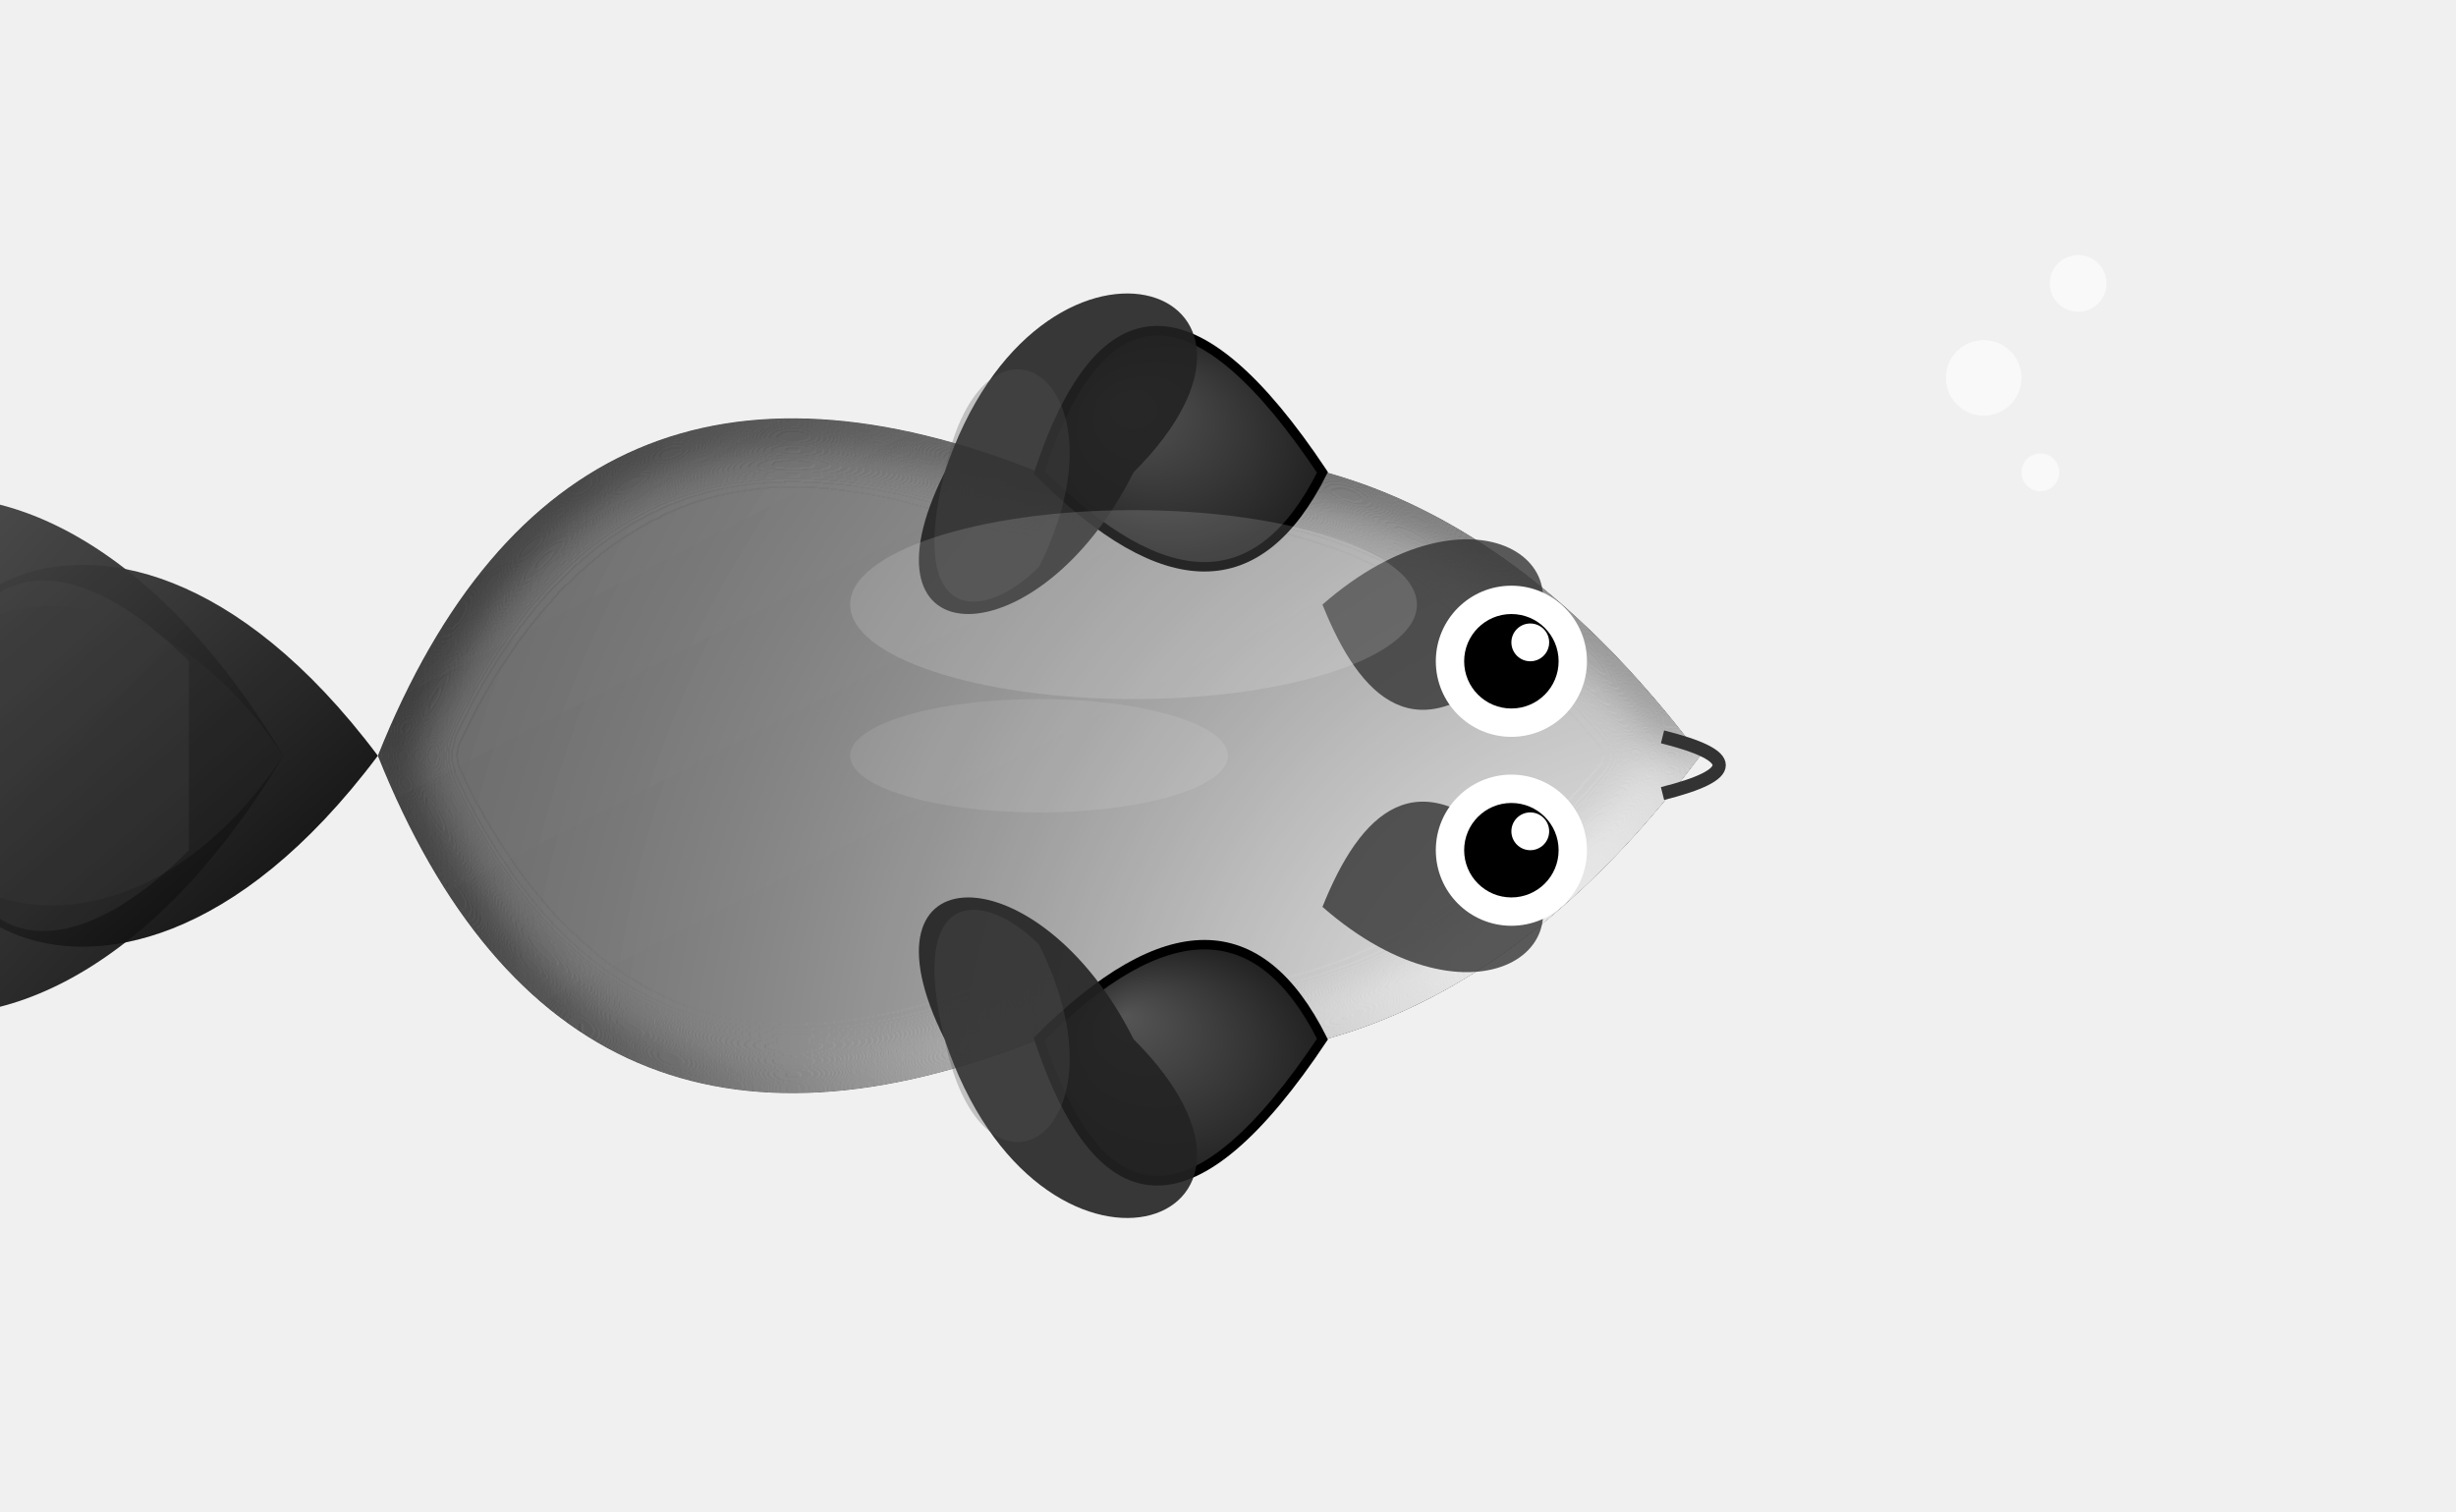
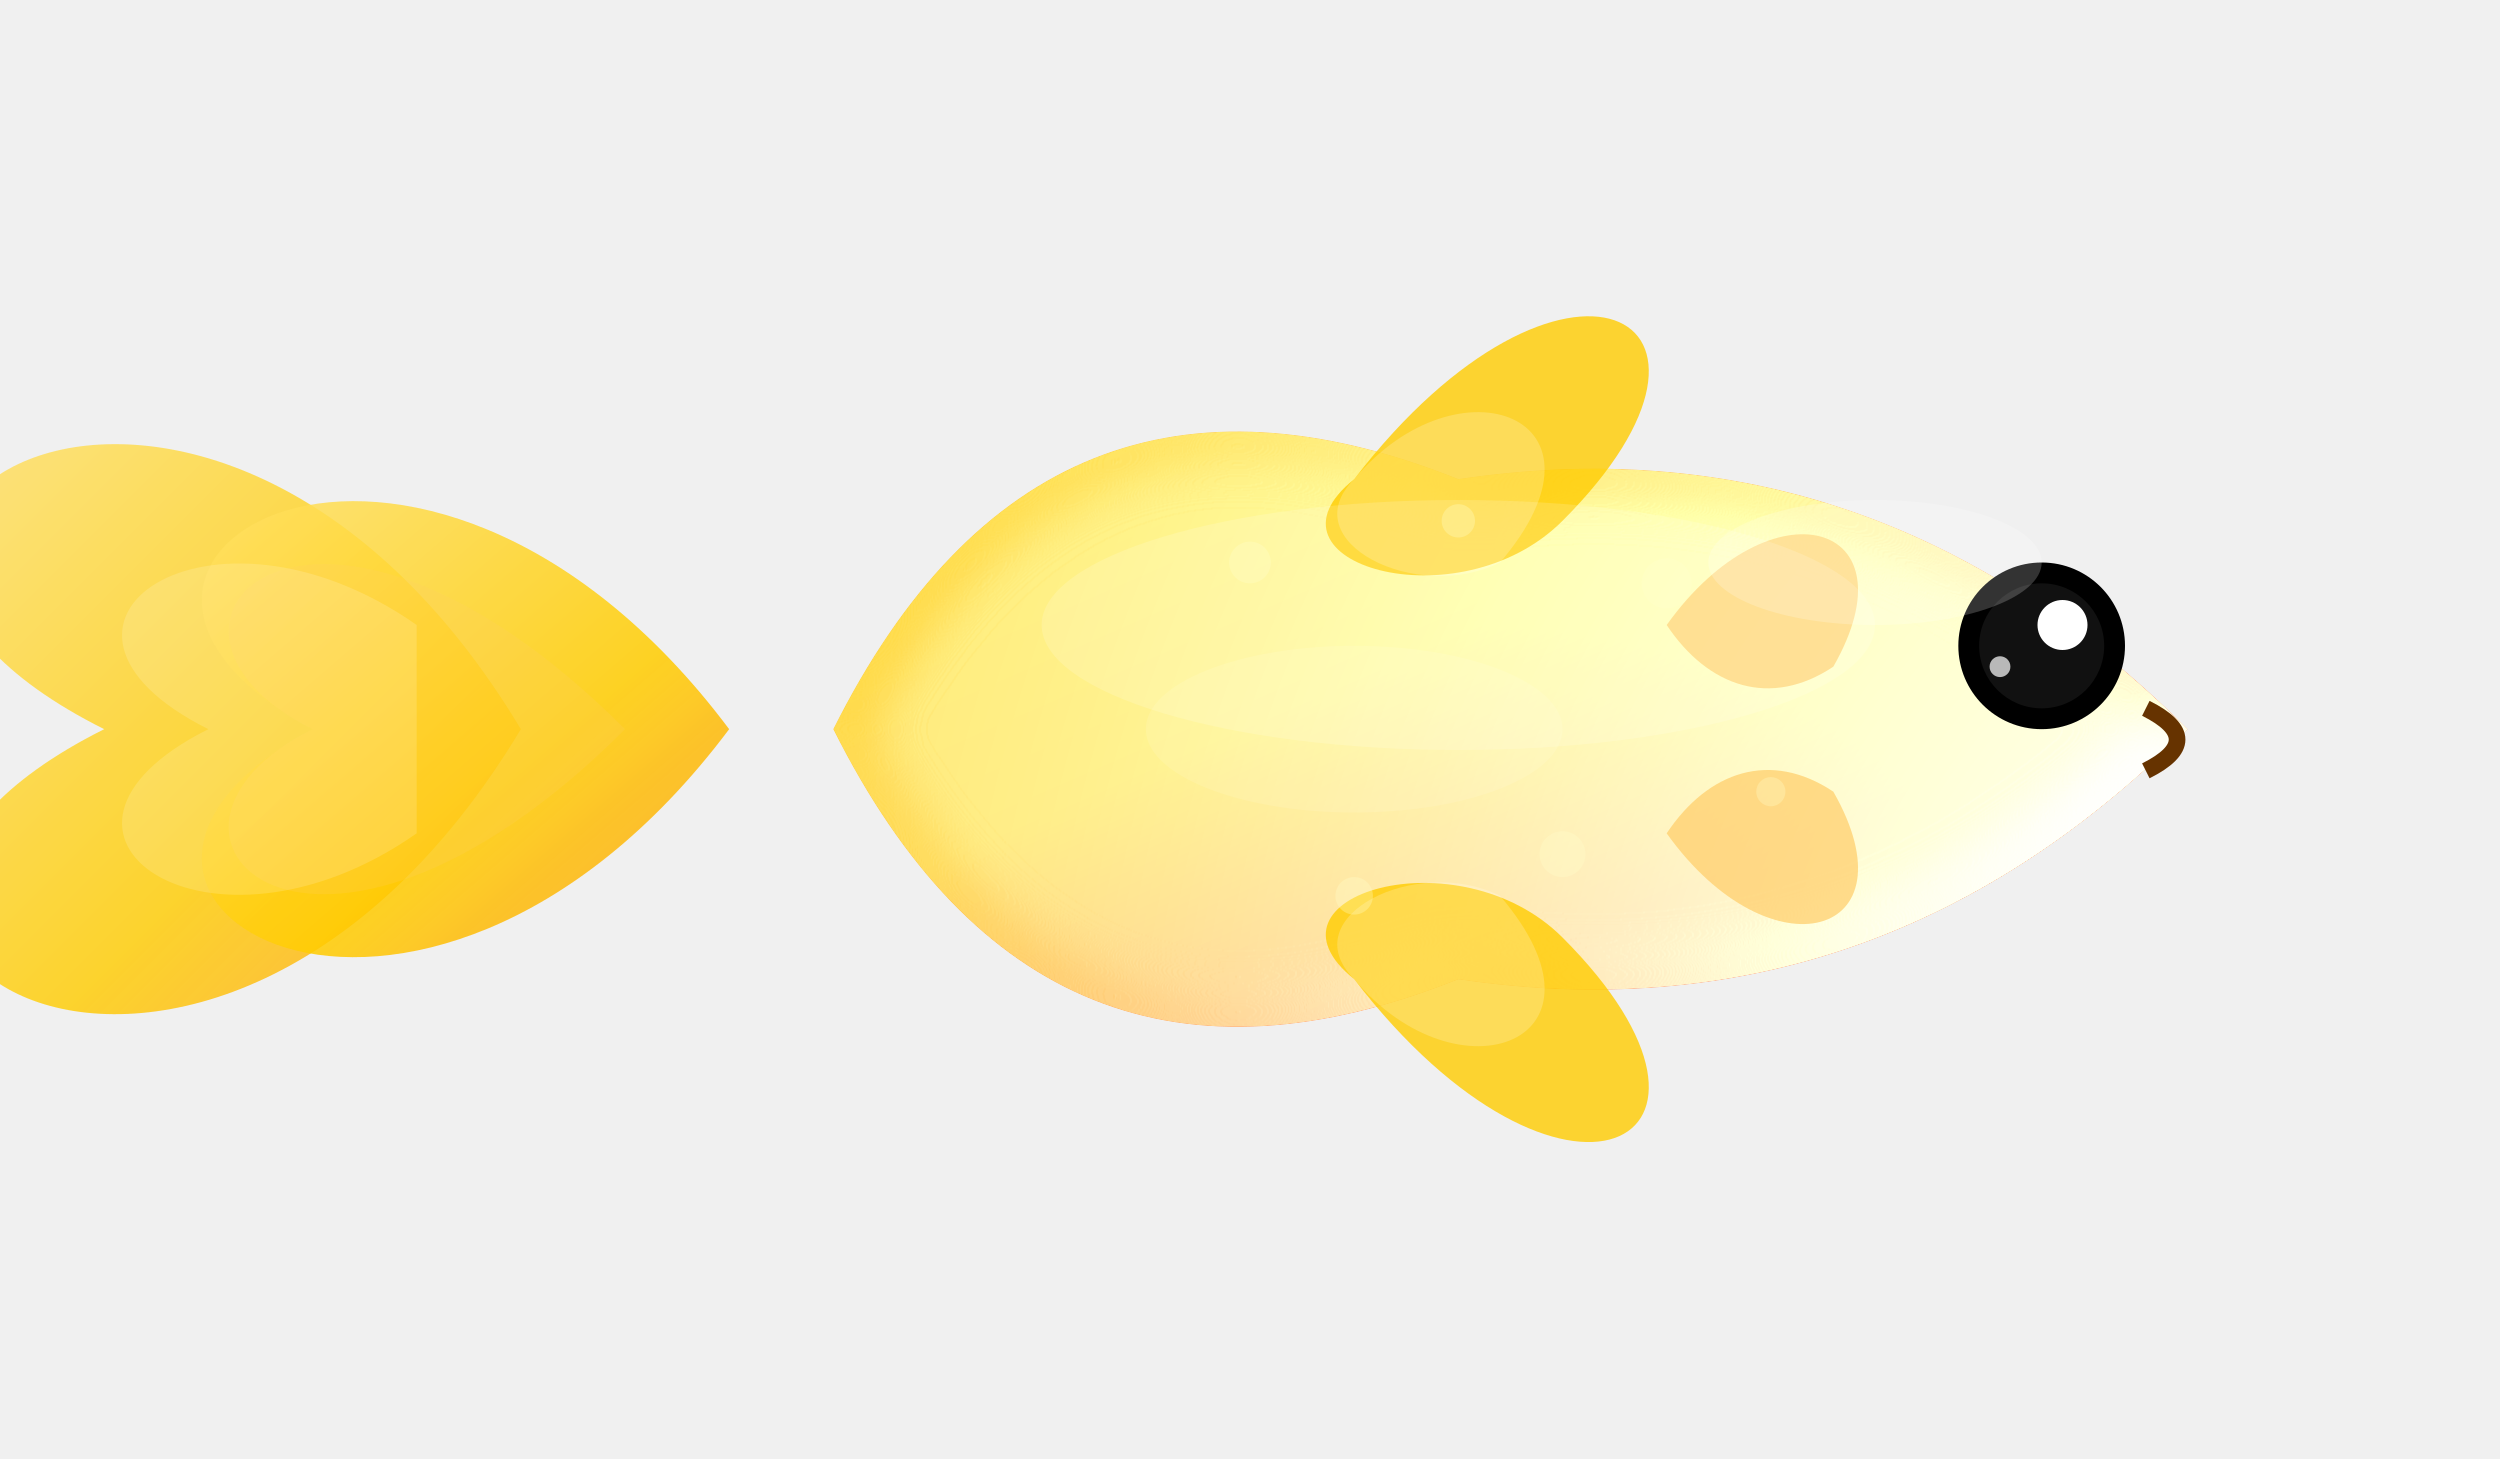
- <svg xmlns="http://www.w3.org/2000/svg" width="130" height="80">
+ <svg xmlns="http://www.w3.org/2000/svg" width="120" height="70">
  <defs>
-     <linearGradient id="bodyGradient" x1="0%" y1="0%" x2="100%" y2="100%">
-       <stop offset="0%" style="stop-color:#333333;stop-opacity:1" />
-       <stop offset="50%" style="stop-color:#111111;stop-opacity:1" />
-       <stop offset="100%" style="stop-color:#000000;stop-opacity:1" />
+     <linearGradient id="goldBodyGradient" x1="0%" y1="0%" x2="100%" y2="100%">
+       <stop offset="0%" style="stop-color:#ffd700;stop-opacity:1" />
+       <stop offset="40%" style="stop-color:#ffcc00;stop-opacity:1" />
+       <stop offset="70%" style="stop-color:#ff9900;stop-opacity:1" />
+       <stop offset="100%" style="stop-color:#e68a00;stop-opacity:1" />
    </linearGradient>
-     <linearGradient id="tailGradient" x1="0%" y1="0%" x2="100%" y2="100%">
-       <stop offset="0%" style="stop-color:#444444;stop-opacity:1" />
-       <stop offset="100%" style="stop-color:#000000;stop-opacity:1" />
+     <linearGradient id="goldTailGradient" x1="0%" y1="0%" x2="100%" y2="100%">
+       <stop offset="0%" style="stop-color:#ffe066;stop-opacity:0.9" />
+       <stop offset="60%" style="stop-color:#ffcc00;stop-opacity:0.9" />
+       <stop offset="100%" style="stop-color:#ff9900;stop-opacity:0.8" />
    </linearGradient>
-     <radialGradient id="bubbleGradient" cx="50%" cy="50%" r="50%" fx="30%" fy="30%">
-       <stop offset="0%" style="stop-color:#555555;stop-opacity:1" />
-       <stop offset="100%" style="stop-color:#222222;stop-opacity:1" />
-     </radialGradient>
-     <filter id="glowFilter" x="-20%" y="-20%" width="140%" height="140%">
+     <filter id="goldGlowFilter" x="-20%" y="-20%" width="140%" height="140%">
      <feGaussianBlur in="SourceAlpha" stdDeviation="1.5" result="blur" />
      <feOffset in="blur" dx="0" dy="0" result="offsetBlur" />
-       <feSpecularLighting in="blur" surfaceScale="5" specularConstant="0.8" specularExponent="15" lighting-color="#ffffff" result="specOut">
-         <fePointLight x="50" y="20" z="50" />
+       <feSpecularLighting in="blur" surfaceScale="4" specularConstant="1" specularExponent="20" lighting-color="#ffffff" result="specOut">
+         <fePointLight x="60" y="20" z="80" />
      </feSpecularLighting>
      <feComposite in="specOut" in2="SourceAlpha" operator="in" result="specOut" />
      <feComposite in="SourceGraphic" in2="specOut" operator="arithmetic" k1="0" k2="1" k3="1" k4="0" result="lit" />
    </filter>
-     <filter id="bubbleEffect" x="-30%" y="-30%" width="160%" height="160%">
-       <feGaussianBlur in="SourceAlpha" stdDeviation="2" result="blur" />
-       <feSpecularLighting in="blur" surfaceScale="5" specularConstant="1.2" specularExponent="20" lighting-color="#ffffff" result="specOut">
-         <fePointLight x="30" y="30" z="50" />
-       </feSpecularLighting>
-       <feComposite in="specOut" in2="SourceAlpha" operator="in" result="specOut" />
-       <feComposite in="SourceGraphic" in2="specOut" operator="arithmetic" k1="0" k2="1" k3="1" k4="0" />
-     </filter>
-     <pattern id="scalePattern" patternUnits="userSpaceOnUse" width="7" height="7" patternTransform="rotate(45)">
-       <path d="M 0,0 C 3.5,0 7,3.5 7,7 C 7,3.5 3.5,0 0,0 z" fill="#333333" opacity="0.25" />
+     <pattern id="goldScalePattern" patternUnits="userSpaceOnUse" width="5" height="5" patternTransform="rotate(45)">
+       <path d="M 0,0 C 2.5,0 5,2.5 5,5 C 5,2.5 2.5,0 0,0 z" fill="#ffaa00" opacity="0.15" />
    </pattern>
  </defs>
-   <g transform="translate(40, 40)">
-     <path d="M -25,0 C -40,-25 -60,-10 -45,0 C -60,10 -40,25 -25,0 Z" fill="url(#tailGradient)" opacity="0.9" />
-     <path d="M -20,0 C -35,-20 -50,-5 -40,0 C -50,5 -35,20 -20,0 Z" fill="url(#tailGradient)" opacity="0.95" />
-     <path d="M -25,0 C -35,-15 -50,-5 -40,0 C -50,5 -35,15 -25,0 Z" fill="#333333" opacity="0.3" />
-     <path d="M -30,-5 C -40,-15 -45,-5 -40,0 C -45,5 -40,15 -30,5 Z" fill="#555555" opacity="0.2" />
-     <path d="M -20,0 Q -10,-25 15,-15 Q 35,-20 50,0 Q 35,20 15,15 Q -10,25 -20,0 Z" fill="url(#bodyGradient)" filter="url(#glowFilter)" />
-     <path d="M -20,0 Q -10,-25 15,-15 Q 35,-20 50,0 Q 35,20 15,15 Q -10,25 -20,0 Z" fill="url(#scalePattern)" />
-     <g>
-       <path d="M 15,-15 Q 20,-30 30,-15 Q 25,-5 15,-15 Z" fill="url(#bubbleGradient)" stroke="#000000" stroke-width="0.5" />
-       <path d="M 15,15 Q 20,30 30,15 Q 25,5 15,15 Z" fill="url(#bubbleGradient)" stroke="#000000" stroke-width="0.5" />
+   <g transform="translate(60, 35)">
+     <path d="M -35,0 C -50,-25 -75,-10 -55,0 C -75,10 -50,25 -35,0 Z" fill="url(#goldTailGradient)" opacity="0.9" />
+     <path d="M -25,0 C -40,-20 -60,-8 -45,0 C -60,8 -40,20 -25,0 Z" fill="url(#goldTailGradient)" opacity="0.95" />
+     <path d="M -30,0 C -45,-15 -55,-5 -45,0 C -55,5 -45,15 -30,0 Z" fill="#ffcc66" opacity="0.2" />
+     <path d="M -40,-5 C -50,-12 -60,-5 -50,0 C -60,5 -50,12 -40,5 Z" fill="#ffffff" opacity="0.15" />
+     <path d="M -20,0 Q -10,-20 10,-12 Q 30,-15 45,0 Q 30,15 10,12 Q -10,20 -20,0 Z" fill="url(#goldBodyGradient)" filter="url(#goldGlowFilter)" />
+     <path d="M -20,0 Q -10,-20 10,-12 Q 30,-15 45,0 Q 30,15 10,12 Q -10,20 -20,0 Z" fill="url(#goldScalePattern)" />
+     <path d="M 5,-12 C 15,-25 25,-20 15,-10 C 10,-5 0,-8 5,-12" fill="#ffcc00" opacity="0.8" />
+     <path d="M 5,-12 C 10,-18 18,-15 12,-8 C 8,-6 2,-9 5,-12" fill="#ffffff" opacity="0.2" />
+     <path d="M 5,12 C 15,25 25,20 15,10 C 10,5 0,8 5,12" fill="#ffcc00" opacity="0.8" />
+     <path d="M 5,12 C 10,18 18,15 12,8 C 8,6 2,9 5,12" fill="#ffffff" opacity="0.2" />
+     <path d="M 20,-5 C 25,-12 32,-10 28,-3 C 25,-1 22,-2 20,-5" fill="#ffcc66" opacity="0.7" />
+     <path d="M 20,5 C 25,12 32,10 28,3 C 25,1 22,2 20,5" fill="#ffcc66" opacity="0.7" />
+     <circle cx="38" cy="-4" r="4" fill="black" />
+     <circle cx="38" cy="-4" r="3" fill="#111" />
+     <circle cx="39" cy="-5" r="1.2" fill="white" />
+     <circle cx="36" cy="-3" r="0.5" fill="white" opacity="0.7" />
+     <path d="M 43,-1 C 45,0 45,1 43,2" fill="none" stroke="#663300" stroke-width="0.8" />
+     <ellipse cx="10" cy="-5" rx="20" ry="6" fill="white" opacity="0.15" />
+     <ellipse cx="5" cy="0" rx="10" ry="4" fill="white" opacity="0.1" />
+     <ellipse cx="30" cy="-8" rx="8" ry="3" fill="white" opacity="0.2" />
+     <g opacity="0.3">
+       <circle cx="0" cy="-8" r="1" fill="#ffffcc" />
+       <circle cx="10" cy="-10" r="0.8" fill="#ffffcc" />
+       <circle cx="20" cy="-7" r="1.2" fill="#ffffcc" />
+       <circle cx="5" cy="8" r="0.9" fill="#ffffcc" />
+       <circle cx="15" cy="6" r="1.1" fill="#ffffcc" />
+       <circle cx="25" cy="3" r="0.7" fill="#ffffcc" />
    </g>
-     <path d="M 10,-15 C 15,-30 30,-25 20,-15 C 15,-5 5,-5 10,-15" fill="#222222" opacity="0.9" />
-     <path d="M 10,-15 C 12,-25 20,-20 15,-10 C 12,-7 8,-7 10,-15" fill="#555555" opacity="0.3" />
-     <path d="M 10,15 C 15,30 30,25 20,15 C 15,5 5,5 10,15" fill="#222222" opacity="0.9" />
-     <path d="M 10,15 C 12,25 20,20 15,10 C 12,7 8,7 10,15" fill="#555555" opacity="0.3" />
-     <path d="M 30,-8 C 38,-15 45,-10 40,-5 C 35,0 32,-3 30,-8" fill="#333333" opacity="0.8" />
-     <path d="M 30,8 C 38,15 45,10 40,5 C 35,0 32,3 30,8" fill="#333333" opacity="0.8" />
-     <circle cx="40" cy="-5" r="4" fill="white" />
-     <circle cx="40" cy="-5" r="2.5" fill="black" />
-     <circle cx="41" cy="-6" r="1" fill="white" />
-     <circle cx="40" cy="5" r="4" fill="white" />
-     <circle cx="40" cy="5" r="2.5" fill="black" />
-     <circle cx="41" cy="4" r="1" fill="white" />
-     <path d="M 48,-1 C 52,0 52,1 48,2" fill="none" stroke="#333" stroke-width="0.7" />
-     <ellipse cx="20" cy="-8" rx="15" ry="5" fill="white" opacity="0.15" />
-     <ellipse cx="15" cy="0" rx="10" ry="3" fill="white" opacity="0.1" />
  </g>
-   <circle cx="105" cy="20" r="2" fill="white" opacity="0.6" />
-   <circle cx="110" cy="15" r="1.5" fill="white" opacity="0.6" />
-   <circle cx="108" cy="25" r="1" fill="white" opacity="0.6" />
</svg>
